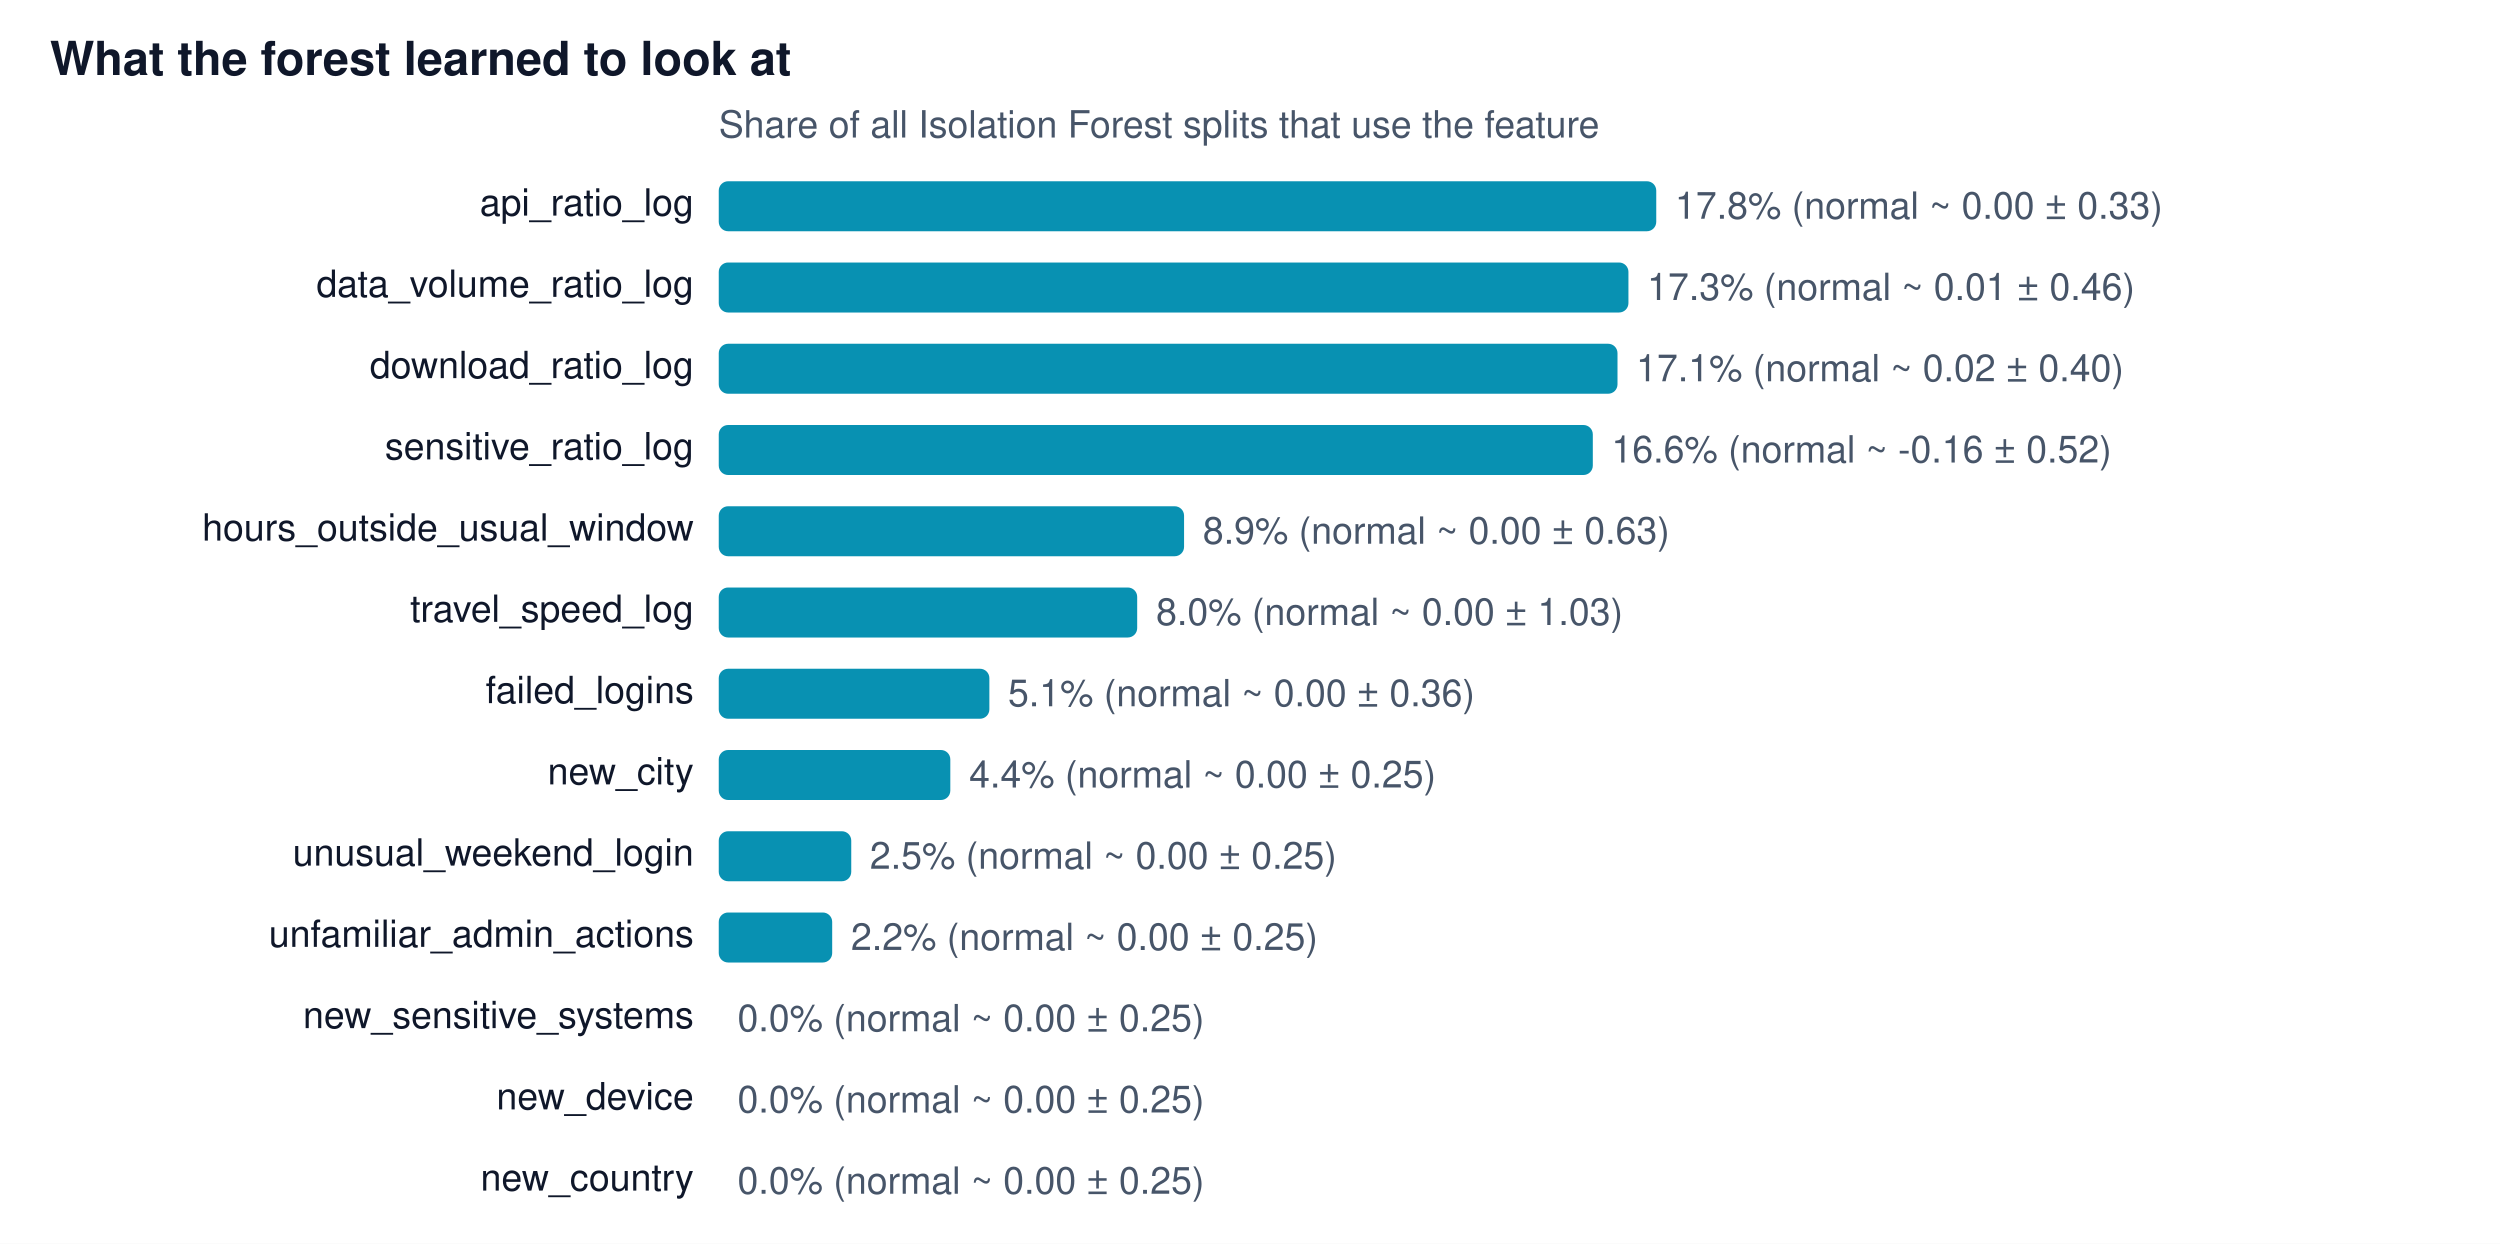
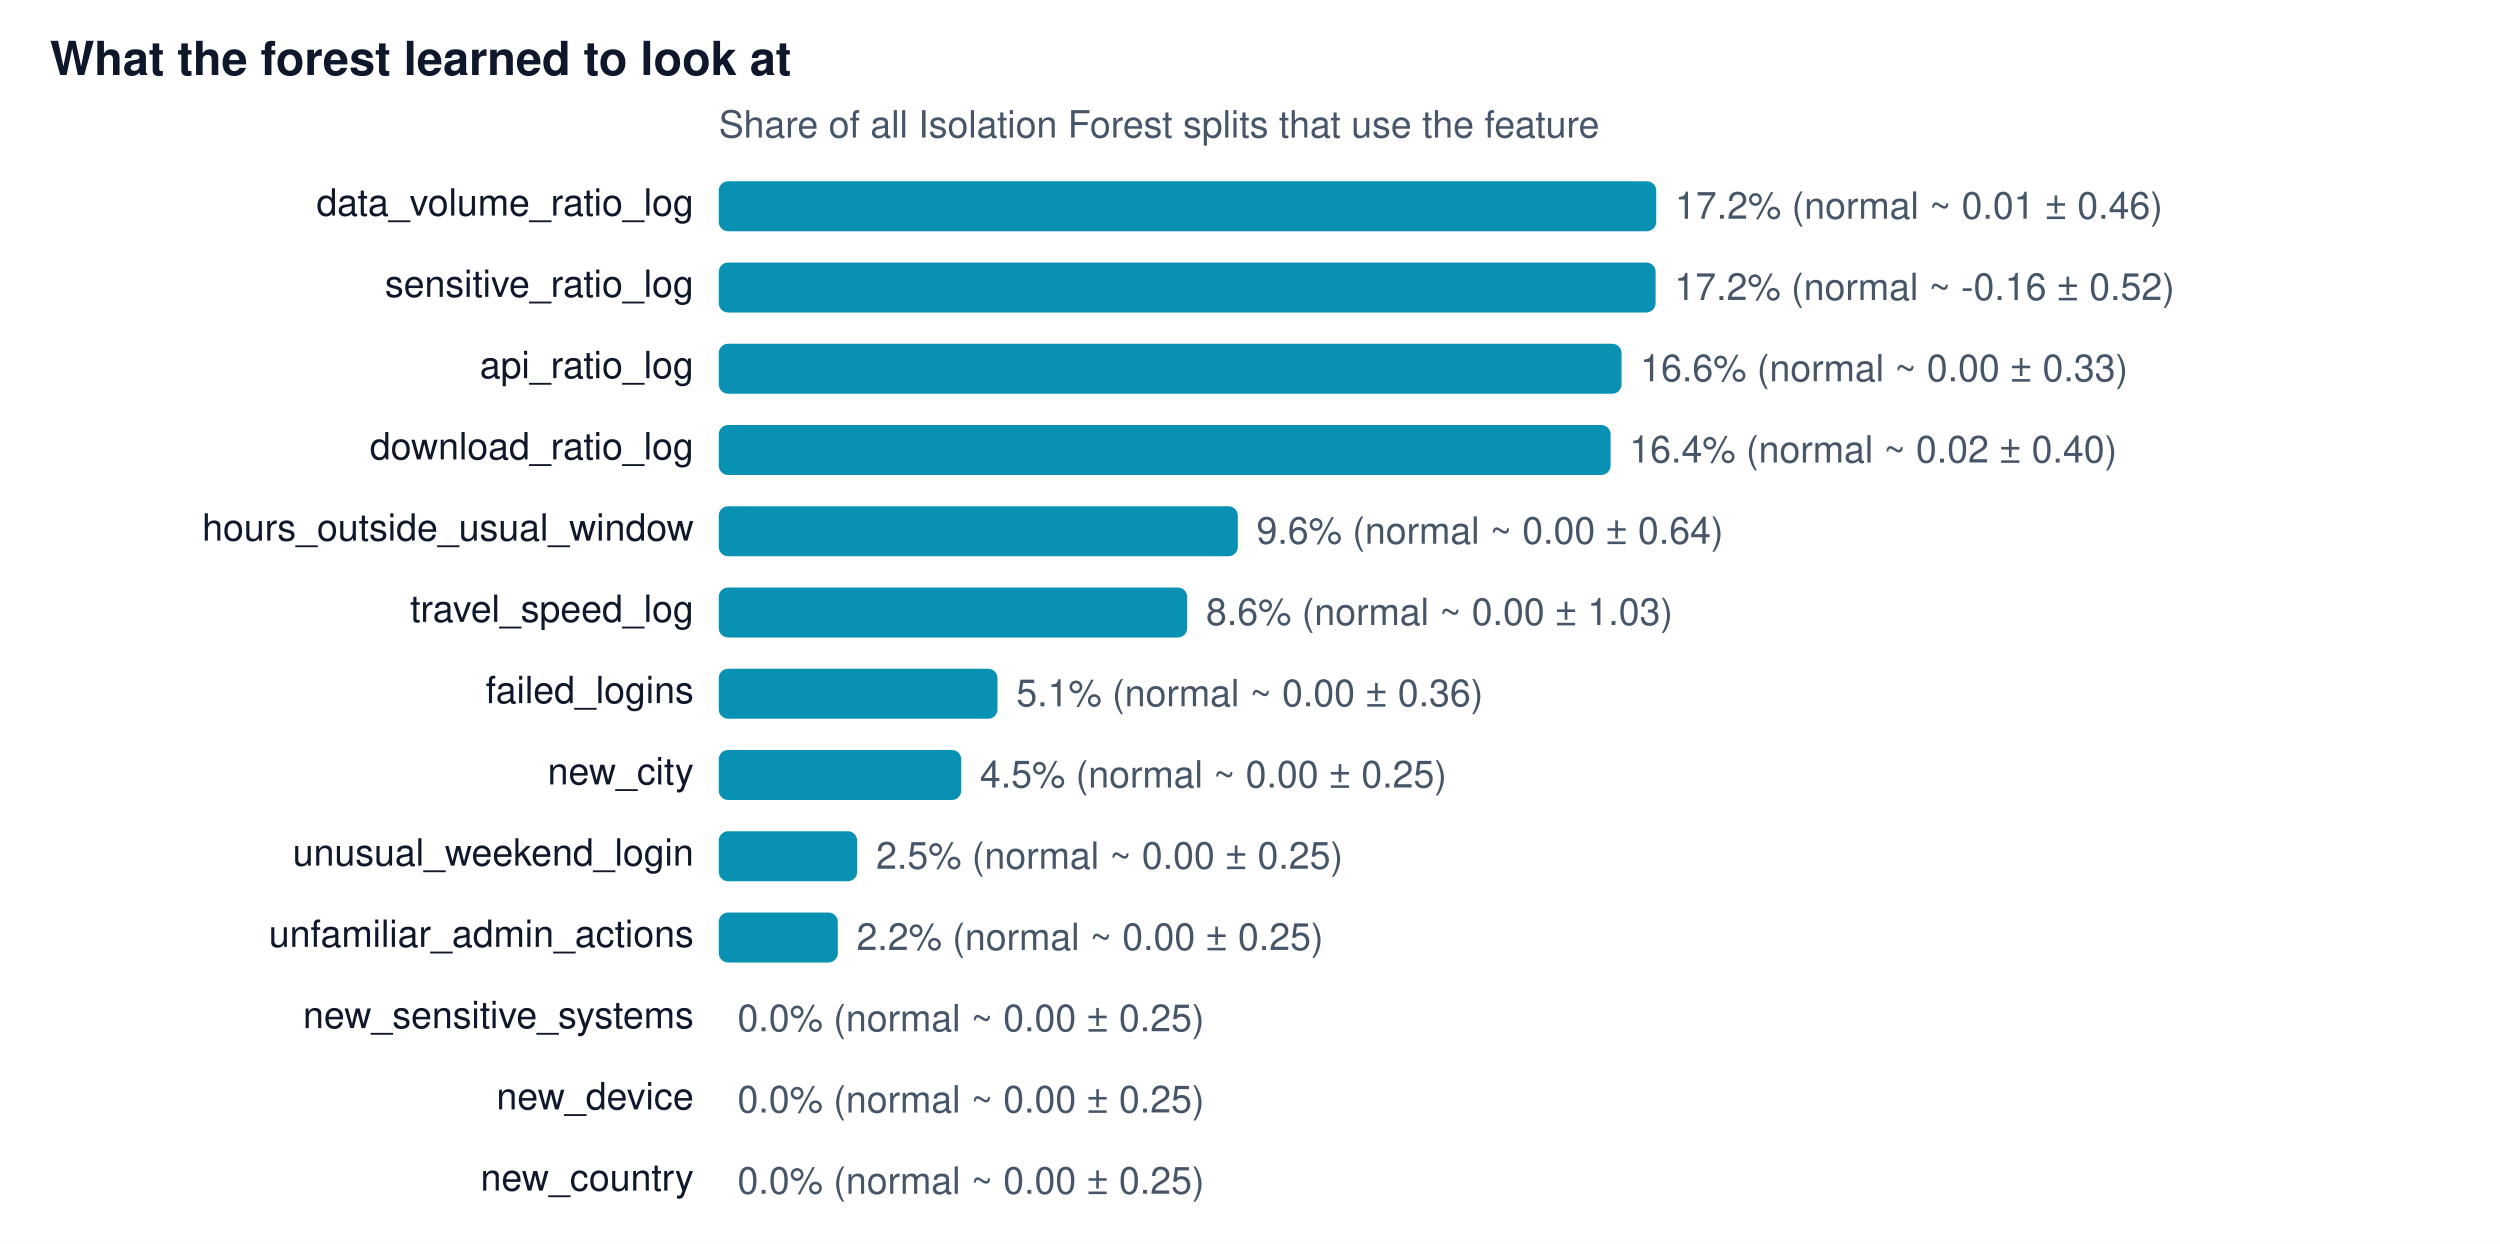
<svg xmlns="http://www.w3.org/2000/svg" width="800" height="398" viewBox="0 0 800 398" font-family="Segoe UI, Helvetica, Arial, sans-serif" font-size="12">
  <rect width="100%" height="100%" fill="#ffffff" />
  <text x="16" y="24" font-size="15" font-weight="600" fill="#0f172a">What the forest learned to look at</text>
  <text x="230" y="44" fill="#475569">Share of all Isolation Forest splits that use the feature</text>
-   <text x="222" y="69" text-anchor="end" fill="#0f172a">api_ratio_log</text>
+   <text x="222" y="69" text-anchor="end" fill="#0f172a">data_volume_ratio_log</text>
  <rect x="230" y="58" width="300.0" height="16" rx="3" fill="#0891b2" />
-   <text x="536.0" y="70" fill="#475569">17.8%  (normal ~ 0.00 ± 0.33)</text>
-   <text x="222" y="95" text-anchor="end" fill="#0f172a">data_volume_ratio_log</text>
-   <rect x="230" y="84" width="291.1" height="16" rx="3" fill="#0891b2" />
-   <text x="527.092" y="96" fill="#475569">17.3%  (normal ~ 0.01 ± 0.46)</text>
-   <text x="222" y="121" text-anchor="end" fill="#0f172a">download_ratio_log</text>
-   <rect x="230" y="110" width="287.6" height="16" rx="3" fill="#0891b2" />
-   <text x="523.563" y="122" fill="#475569">17.1%  (normal ~ 0.02 ± 0.40)</text>
-   <text x="222" y="147" text-anchor="end" fill="#0f172a">sensitive_ratio_log</text>
-   <rect x="230" y="136" width="279.7" height="16" rx="3" fill="#0891b2" />
-   <text x="515.664" y="148" fill="#475569">16.6%  (normal ~ -0.16 ± 0.52)</text>
+   <text x="536.0" y="70" fill="#475569">17.2%  (normal ~ 0.01 ± 0.46)</text>
+   <text x="222" y="95" text-anchor="end" fill="#0f172a">sensitive_ratio_log</text>
+   <rect x="230" y="84" width="299.8" height="16" rx="3" fill="#0891b2" />
+   <text x="535.826" y="96" fill="#475569">17.2%  (normal ~ -0.16 ± 0.52)</text>
+   <text x="222" y="121" text-anchor="end" fill="#0f172a">api_ratio_log</text>
+   <rect x="230" y="110" width="288.9" height="16" rx="3" fill="#0891b2" />
+   <text x="524.87" y="122" fill="#475569">16.6%  (normal ~ 0.00 ± 0.33)</text>
+   <text x="222" y="147" text-anchor="end" fill="#0f172a">download_ratio_log</text>
+   <rect x="230" y="136" width="285.4" height="16" rx="3" fill="#0891b2" />
+   <text x="521.391" y="148" fill="#475569">16.4%  (normal ~ 0.02 ± 0.40)</text>
  <text x="222" y="173" text-anchor="end" fill="#0f172a">hours_outside_usual_window</text>
-   <rect x="230" y="162" width="148.9" height="16" rx="3" fill="#0891b2" />
-   <text x="384.908" y="174" fill="#475569">8.9%  (normal ~ 0.00 ± 0.63)</text>
+   <rect x="230" y="162" width="166.1" height="16" rx="3" fill="#0891b2" />
+   <text x="402.087" y="174" fill="#475569">9.6%  (normal ~ 0.00 ± 0.64)</text>
  <text x="222" y="199" text-anchor="end" fill="#0f172a">travel_speed_log</text>
-   <rect x="230" y="188" width="133.9" height="16" rx="3" fill="#0891b2" />
-   <text x="369.95" y="200" fill="#475569">8.0%  (normal ~ 0.00 ± 1.03)</text>
+   <rect x="230" y="188" width="149.9" height="16" rx="3" fill="#0891b2" />
+   <text x="385.913" y="200" fill="#475569">8.6%  (normal ~ 0.00 ± 1.03)</text>
  <text x="222" y="225" text-anchor="end" fill="#0f172a">failed_logins</text>
-   <rect x="230" y="214" width="86.6" height="16" rx="3" fill="#0891b2" />
-   <text x="322.555" y="226" fill="#475569">5.1%  (normal ~ 0.00 ± 0.36)</text>
+   <rect x="230" y="214" width="89.2" height="16" rx="3" fill="#0891b2" />
+   <text x="325.217" y="226" fill="#475569">5.1%  (normal ~ 0.00 ± 0.36)</text>
  <text x="222" y="251" text-anchor="end" fill="#0f172a">new_city</text>
-   <rect x="230" y="240" width="74.1" height="16" rx="3" fill="#0891b2" />
-   <text x="310.118" y="252" fill="#475569">4.4%  (normal ~ 0.00 ± 0.25)</text>
+   <rect x="230" y="240" width="77.6" height="16" rx="3" fill="#0891b2" />
+   <text x="313.565" y="252" fill="#475569">4.5%  (normal ~ 0.00 ± 0.25)</text>
  <text x="222" y="277" text-anchor="end" fill="#0f172a">unusual_weekend_login</text>
-   <rect x="230" y="266" width="42.4" height="16" rx="3" fill="#0891b2" />
-   <text x="278.353" y="278" fill="#475569">2.5%  (normal ~ 0.00 ± 0.25)</text>
+   <rect x="230" y="266" width="44.3" height="16" rx="3" fill="#0891b2" />
+   <text x="280.348" y="278" fill="#475569">2.5%  (normal ~ 0.00 ± 0.25)</text>
  <text x="222" y="303" text-anchor="end" fill="#0f172a">unfamiliar_admin_actions</text>
-   <rect x="230" y="292" width="36.3" height="16" rx="3" fill="#0891b2" />
-   <text x="272.303" y="304" fill="#475569">2.2%  (normal ~ 0.00 ± 0.25)</text>
+   <rect x="230" y="292" width="38.1" height="16" rx="3" fill="#0891b2" />
+   <text x="274.087" y="304" fill="#475569">2.2%  (normal ~ 0.00 ± 0.25)</text>
  <text x="222" y="329" text-anchor="end" fill="#0f172a">new_sensitive_systems</text>
  <rect x="230" y="318" width="0.0" height="16" rx="3" fill="#0891b2" />
  <text x="236.0" y="330" fill="#475569">0.0%  (normal ~ 0.00 ± 0.25)</text>
  <text x="222" y="355" text-anchor="end" fill="#0f172a">new_device</text>
  <rect x="230" y="344" width="0.0" height="16" rx="3" fill="#0891b2" />
  <text x="236.0" y="356" fill="#475569">0.0%  (normal ~ 0.00 ± 0.25)</text>
  <text x="222" y="381" text-anchor="end" fill="#0f172a">new_country</text>
  <rect x="230" y="370" width="0.0" height="16" rx="3" fill="#0891b2" />
  <text x="236.0" y="382" fill="#475569">0.0%  (normal ~ 0.00 ± 0.25)</text>
</svg>
